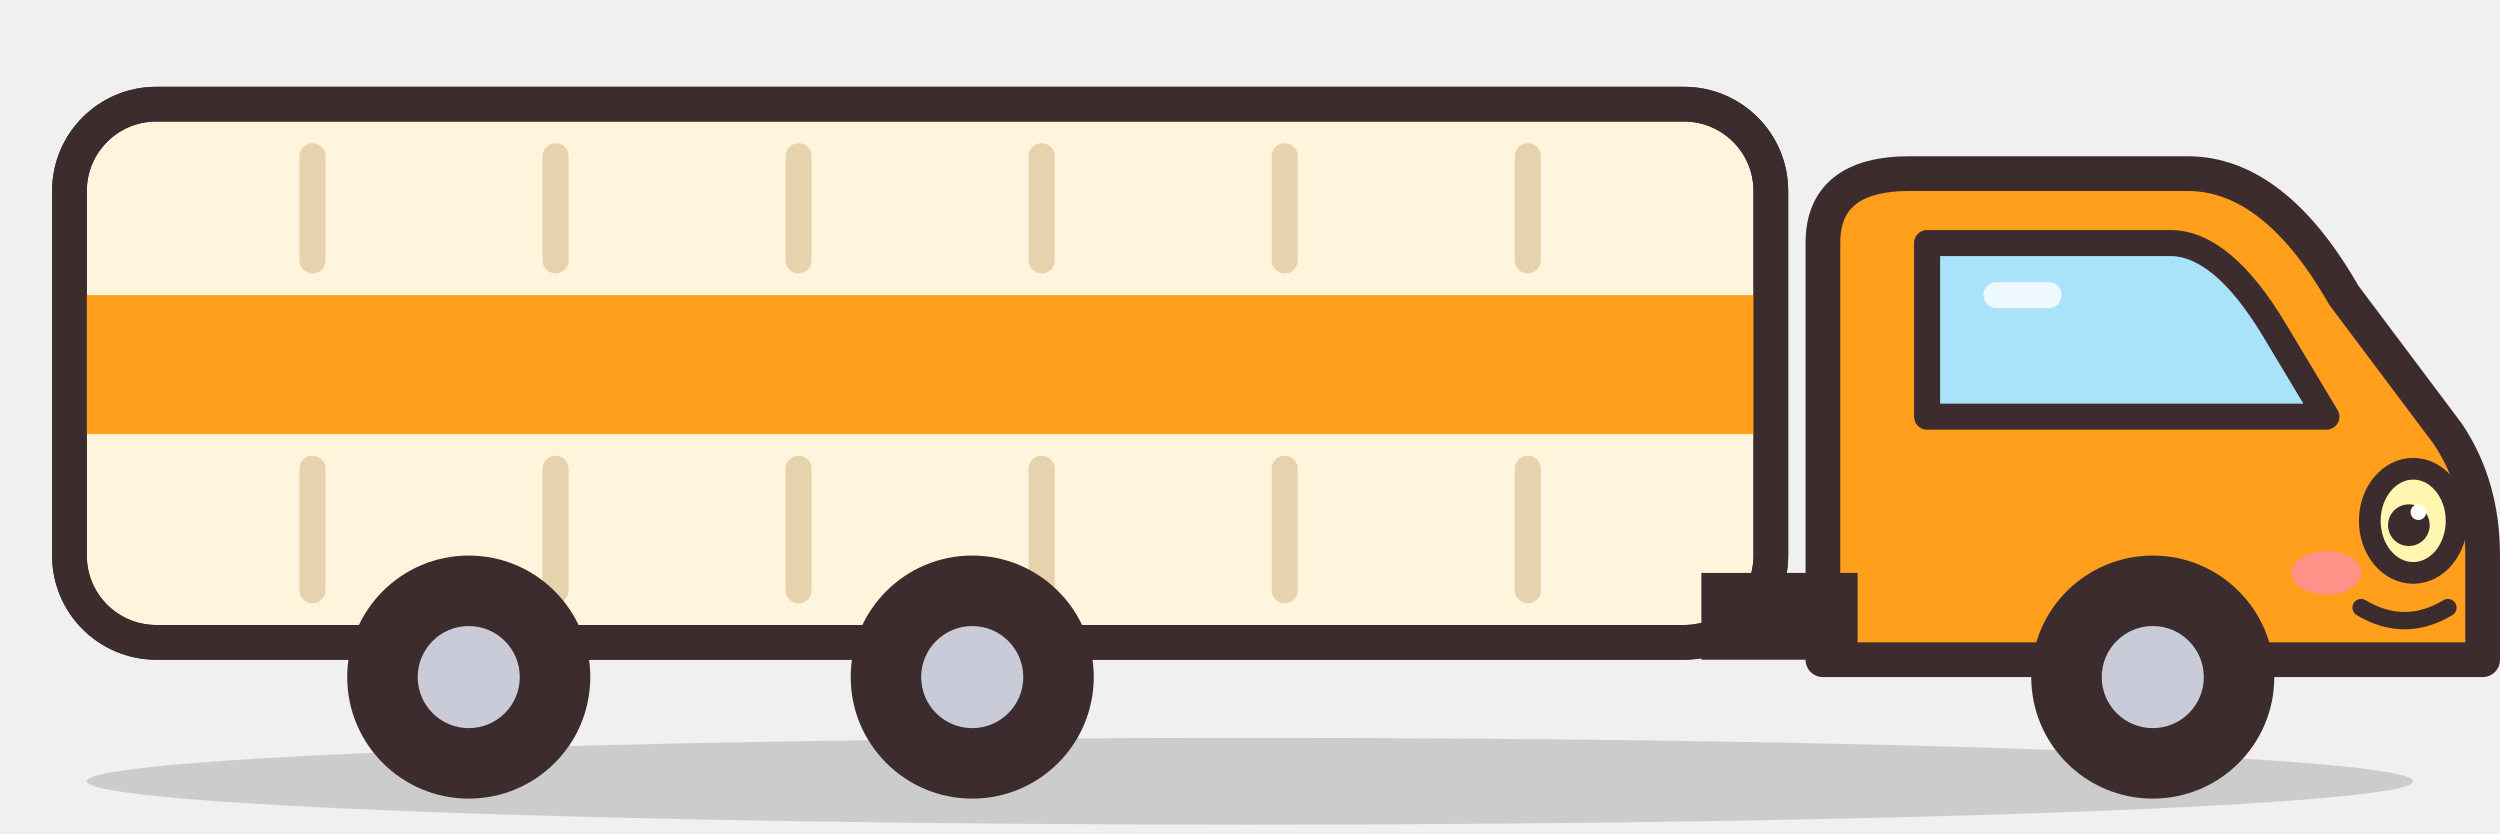
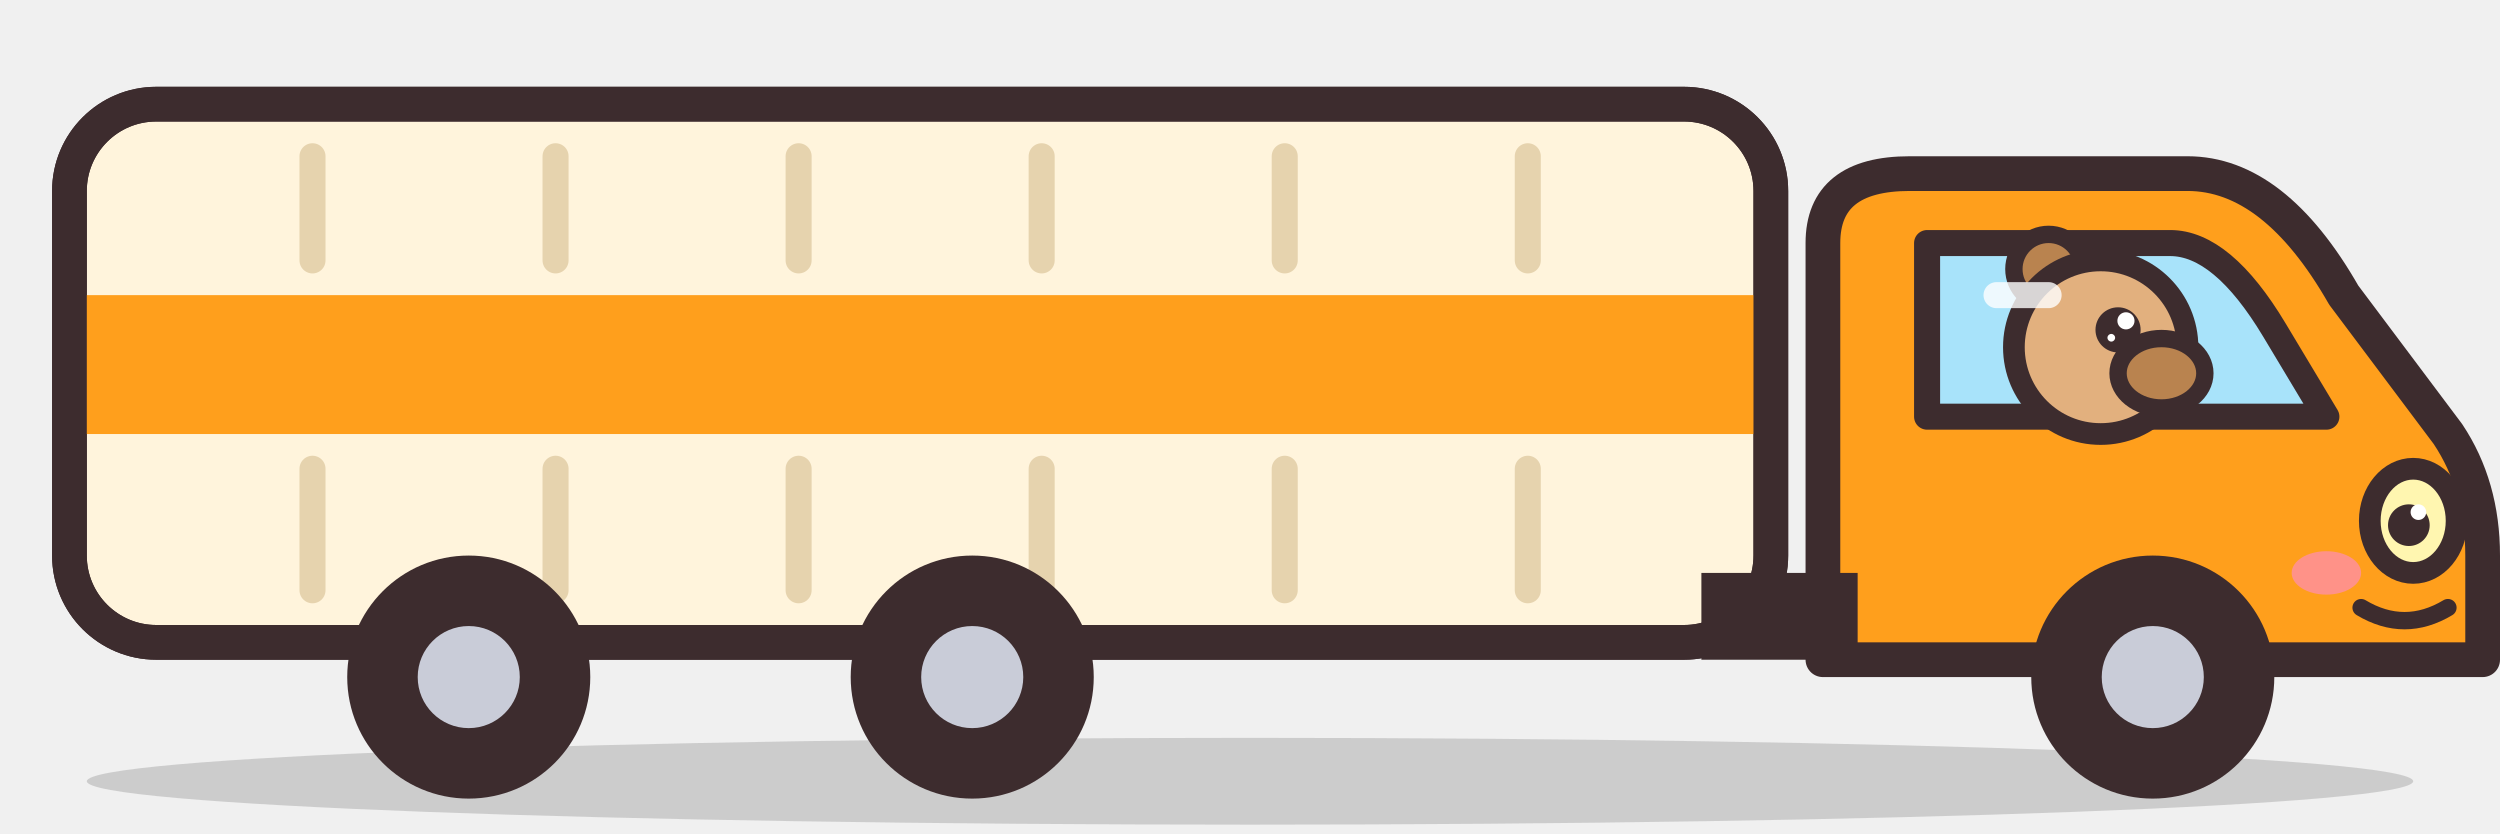
<svg xmlns="http://www.w3.org/2000/svg" width="288" height="96" viewBox="0 0 288 96">
  <g stroke-linejoin="round" stroke-linecap="round">
    <ellipse cx="144" cy="90" rx="134" ry="5" fill="#000" opacity="0.15" />
    <rect x="8" y="12" width="196" height="62" rx="10" fill="#FFF4DC" stroke="#3D2C2E" stroke-width="4" />
    <rect x="8" y="34" width="196" height="16" fill="#FF9F1C" />
    <rect x="8" y="12" width="196" height="62" rx="10" fill="none" stroke="#3D2C2E" stroke-width="4" />
    <path d="M36 18 L36 30 M36 54 L36 68" stroke="#E6D3AE" stroke-width="3" />
    <path d="M64 18 L64 30 M64 54 L64 68" stroke="#E6D3AE" stroke-width="3" />
    <path d="M92 18 L92 30 M92 54 L92 68" stroke="#E6D3AE" stroke-width="3" />
    <path d="M120 18 L120 30 M120 54 L120 68" stroke="#E6D3AE" stroke-width="3" />
    <path d="M148 18 L148 30 M148 54 L148 68" stroke="#E6D3AE" stroke-width="3" />
    <path d="M176 18 L176 30 M176 54 L176 68" stroke="#E6D3AE" stroke-width="3" />
    <path d="M210 76 L210 28 Q210 20 220 20 L252 20 Q262 20 270 34 L282 50 Q286 56 286 64 L286 76 Z" fill="#FF9F1C" stroke="#3D2C2E" stroke-width="4" />
    <path d="M222 28 L250 28 Q256 28 262 38 L268 48 L222 48 Z" fill="#A8E3FA" stroke="#3D2C2E" stroke-width="3" />
+     <circle cx="236" cy="31" r="4" fill="#B9834F" stroke="#3D2C2E" stroke-width="2" />
+     <circle cx="242" cy="40" r="10" fill="#E2B07E" stroke="#3D2C2E" stroke-width="2.5" />
+     <ellipse cx="249" cy="43" rx="5" ry="4" fill="#B9834F" stroke="#3D2C2E" stroke-width="2" />
+     <circle cx="244" cy="38" r="2.6" fill="#3D2C2E" />
+     <circle cx="244.91" cy="36.96" r="0.988" fill="#FFFFFF" />
+     <circle cx="243.22" cy="38.91" r="0.442" fill="#FFFFFF" />
    <path d="M230 34 L236 34" stroke="#FFFFFF" stroke-width="3" opacity="0.8" />
    <rect x="196" y="66" width="18" height="10" fill="#3D2C2E" />
    <circle cx="54" cy="78" r="14" fill="#3D2C2E" />
    <circle cx="54" cy="78" r="5.88" fill="#C9CCD8" />
    <circle cx="112" cy="78" r="14" fill="#3D2C2E" />
    <circle cx="112" cy="78" r="5.88" fill="#C9CCD8" />
    <circle cx="248" cy="78" r="14" fill="#3D2C2E" />
    <circle cx="248" cy="78" r="5.88" fill="#C9CCD8" />
    <ellipse cx="278" cy="60" rx="5" ry="6" fill="#FFF6B0" stroke="#3D2C2E" stroke-width="2.5" />
    <circle cx="277.5" cy="60.5" r="2.4" fill="#3D2C2E" />
    <circle cx="278.6" cy="59" r="0.9" fill="#FFFFFF" />
    <ellipse cx="268" cy="66" rx="4" ry="2.5" fill="#FF8FA3" opacity="0.8" />
    <path d="M272 70 Q277 73 282 70" stroke="#3D2C2E" stroke-width="2" fill="none" />
  </g>
</svg>
